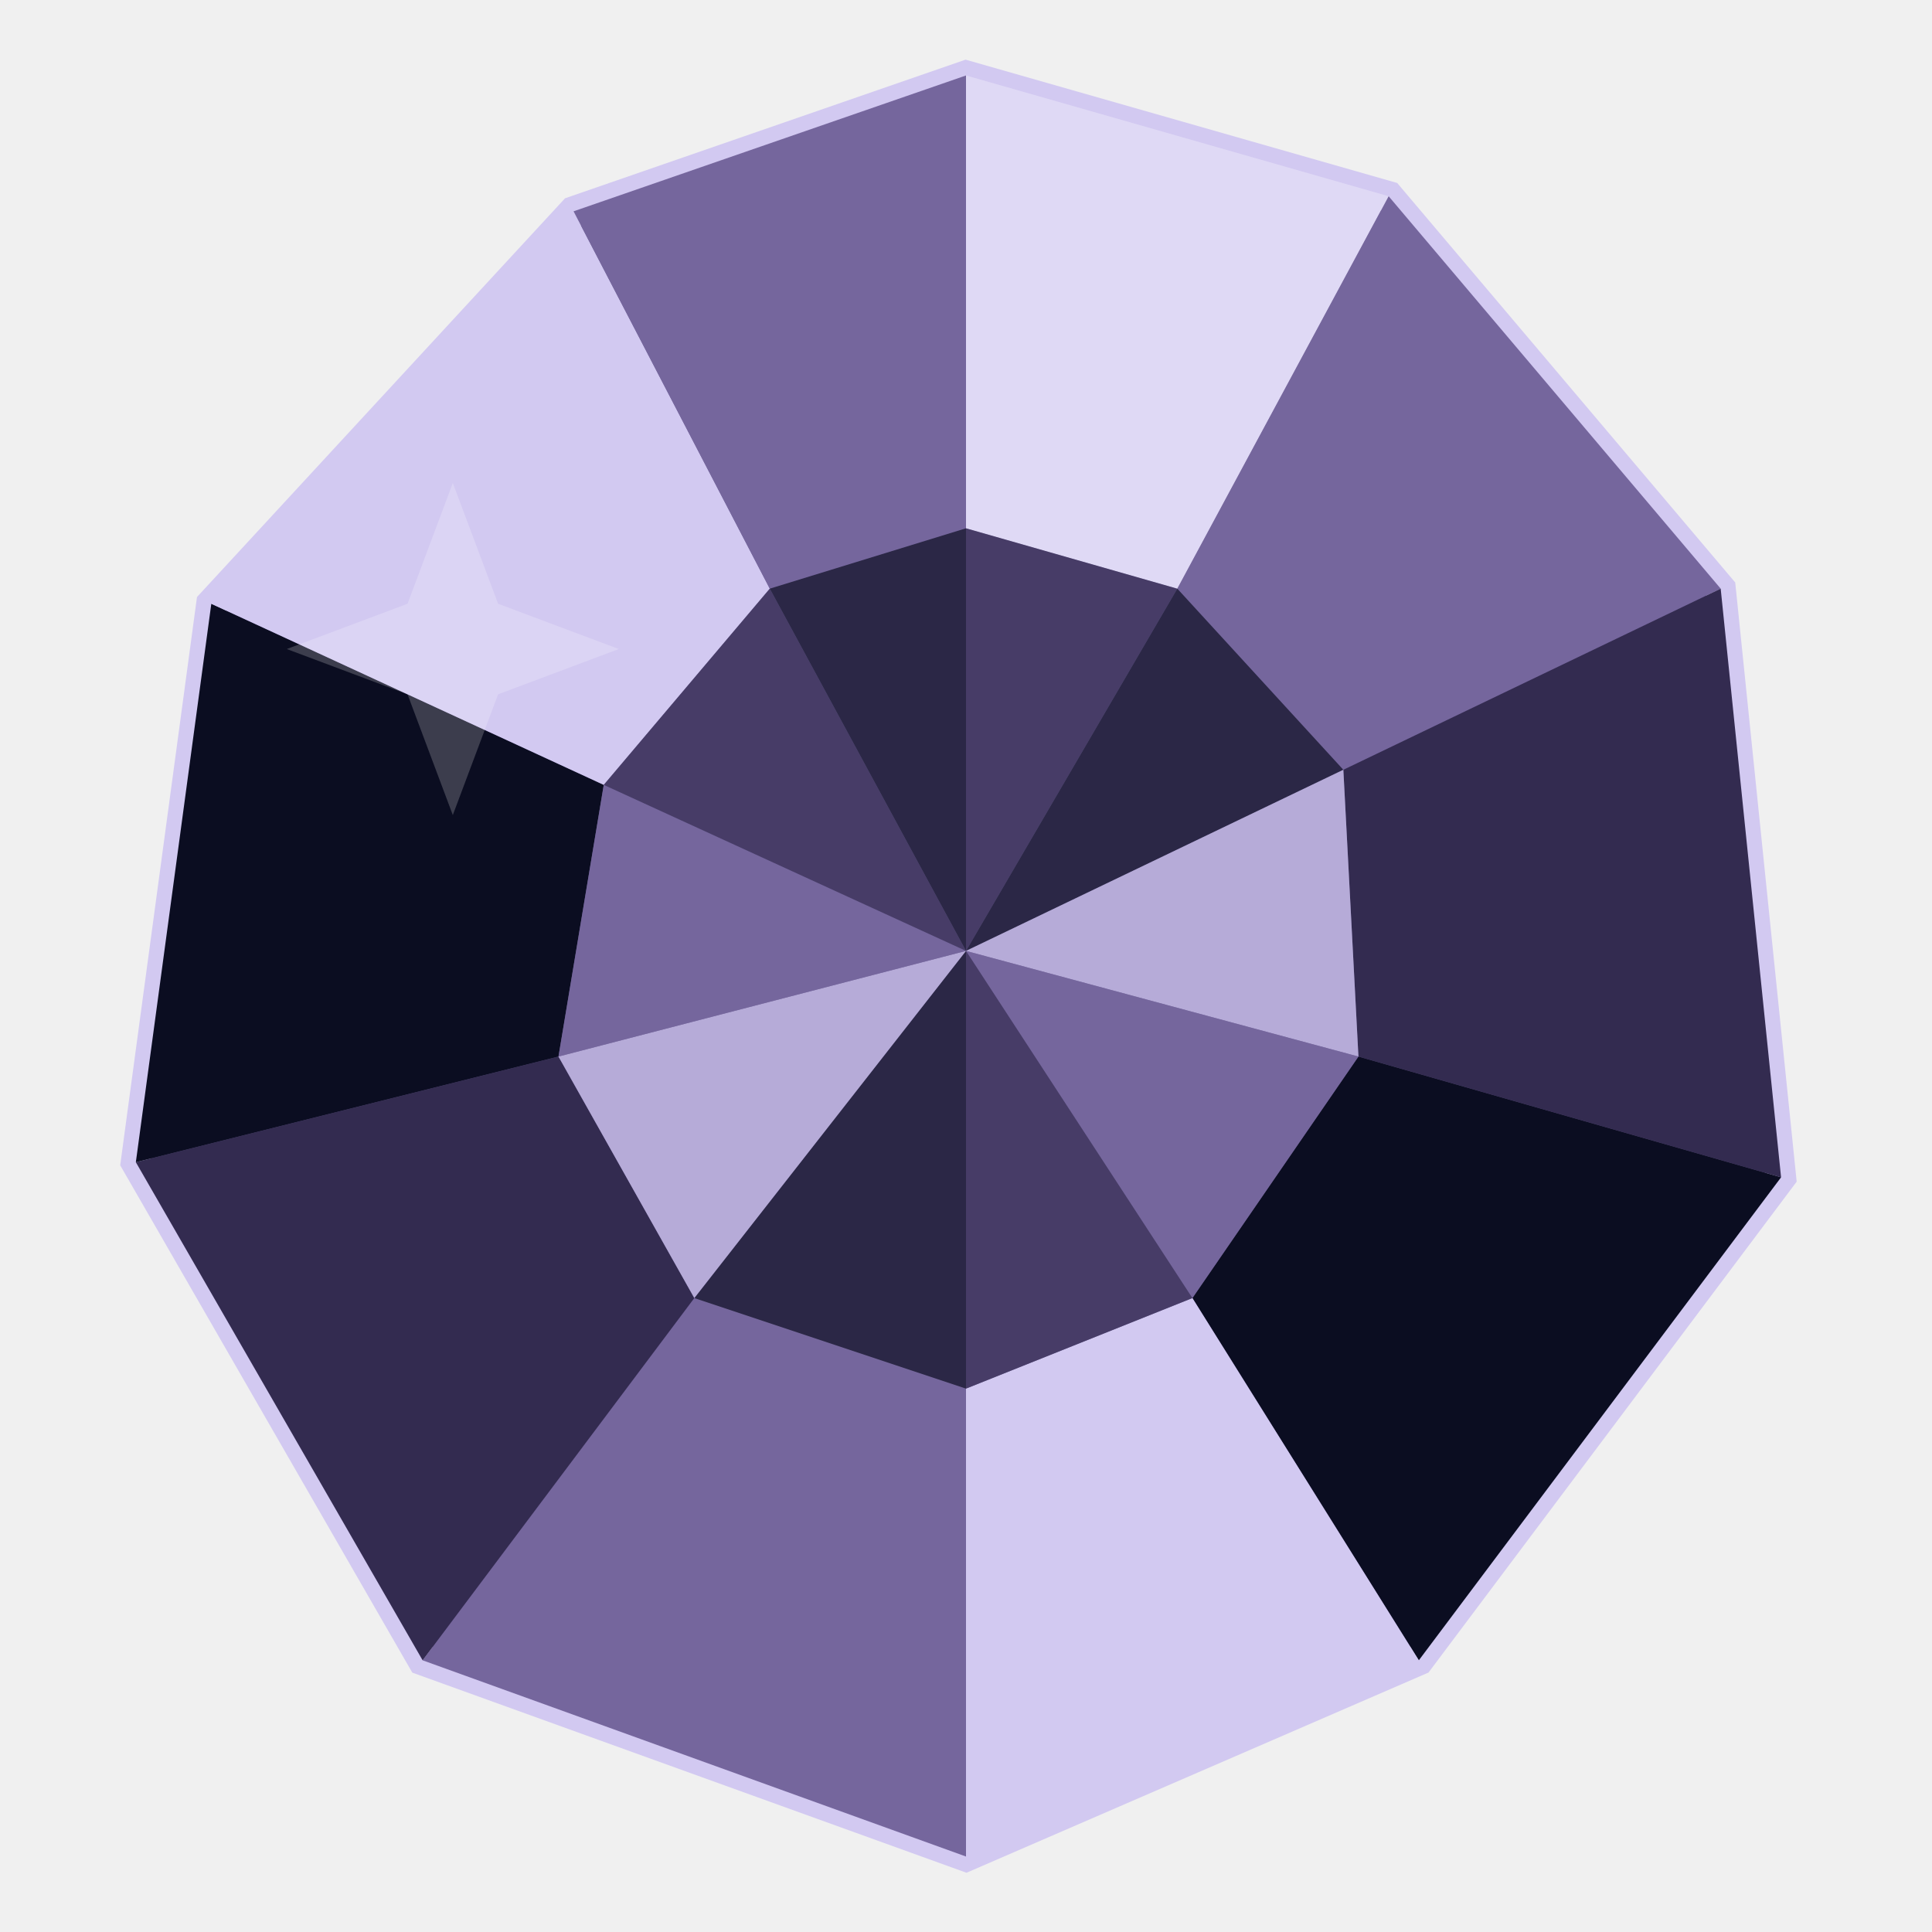
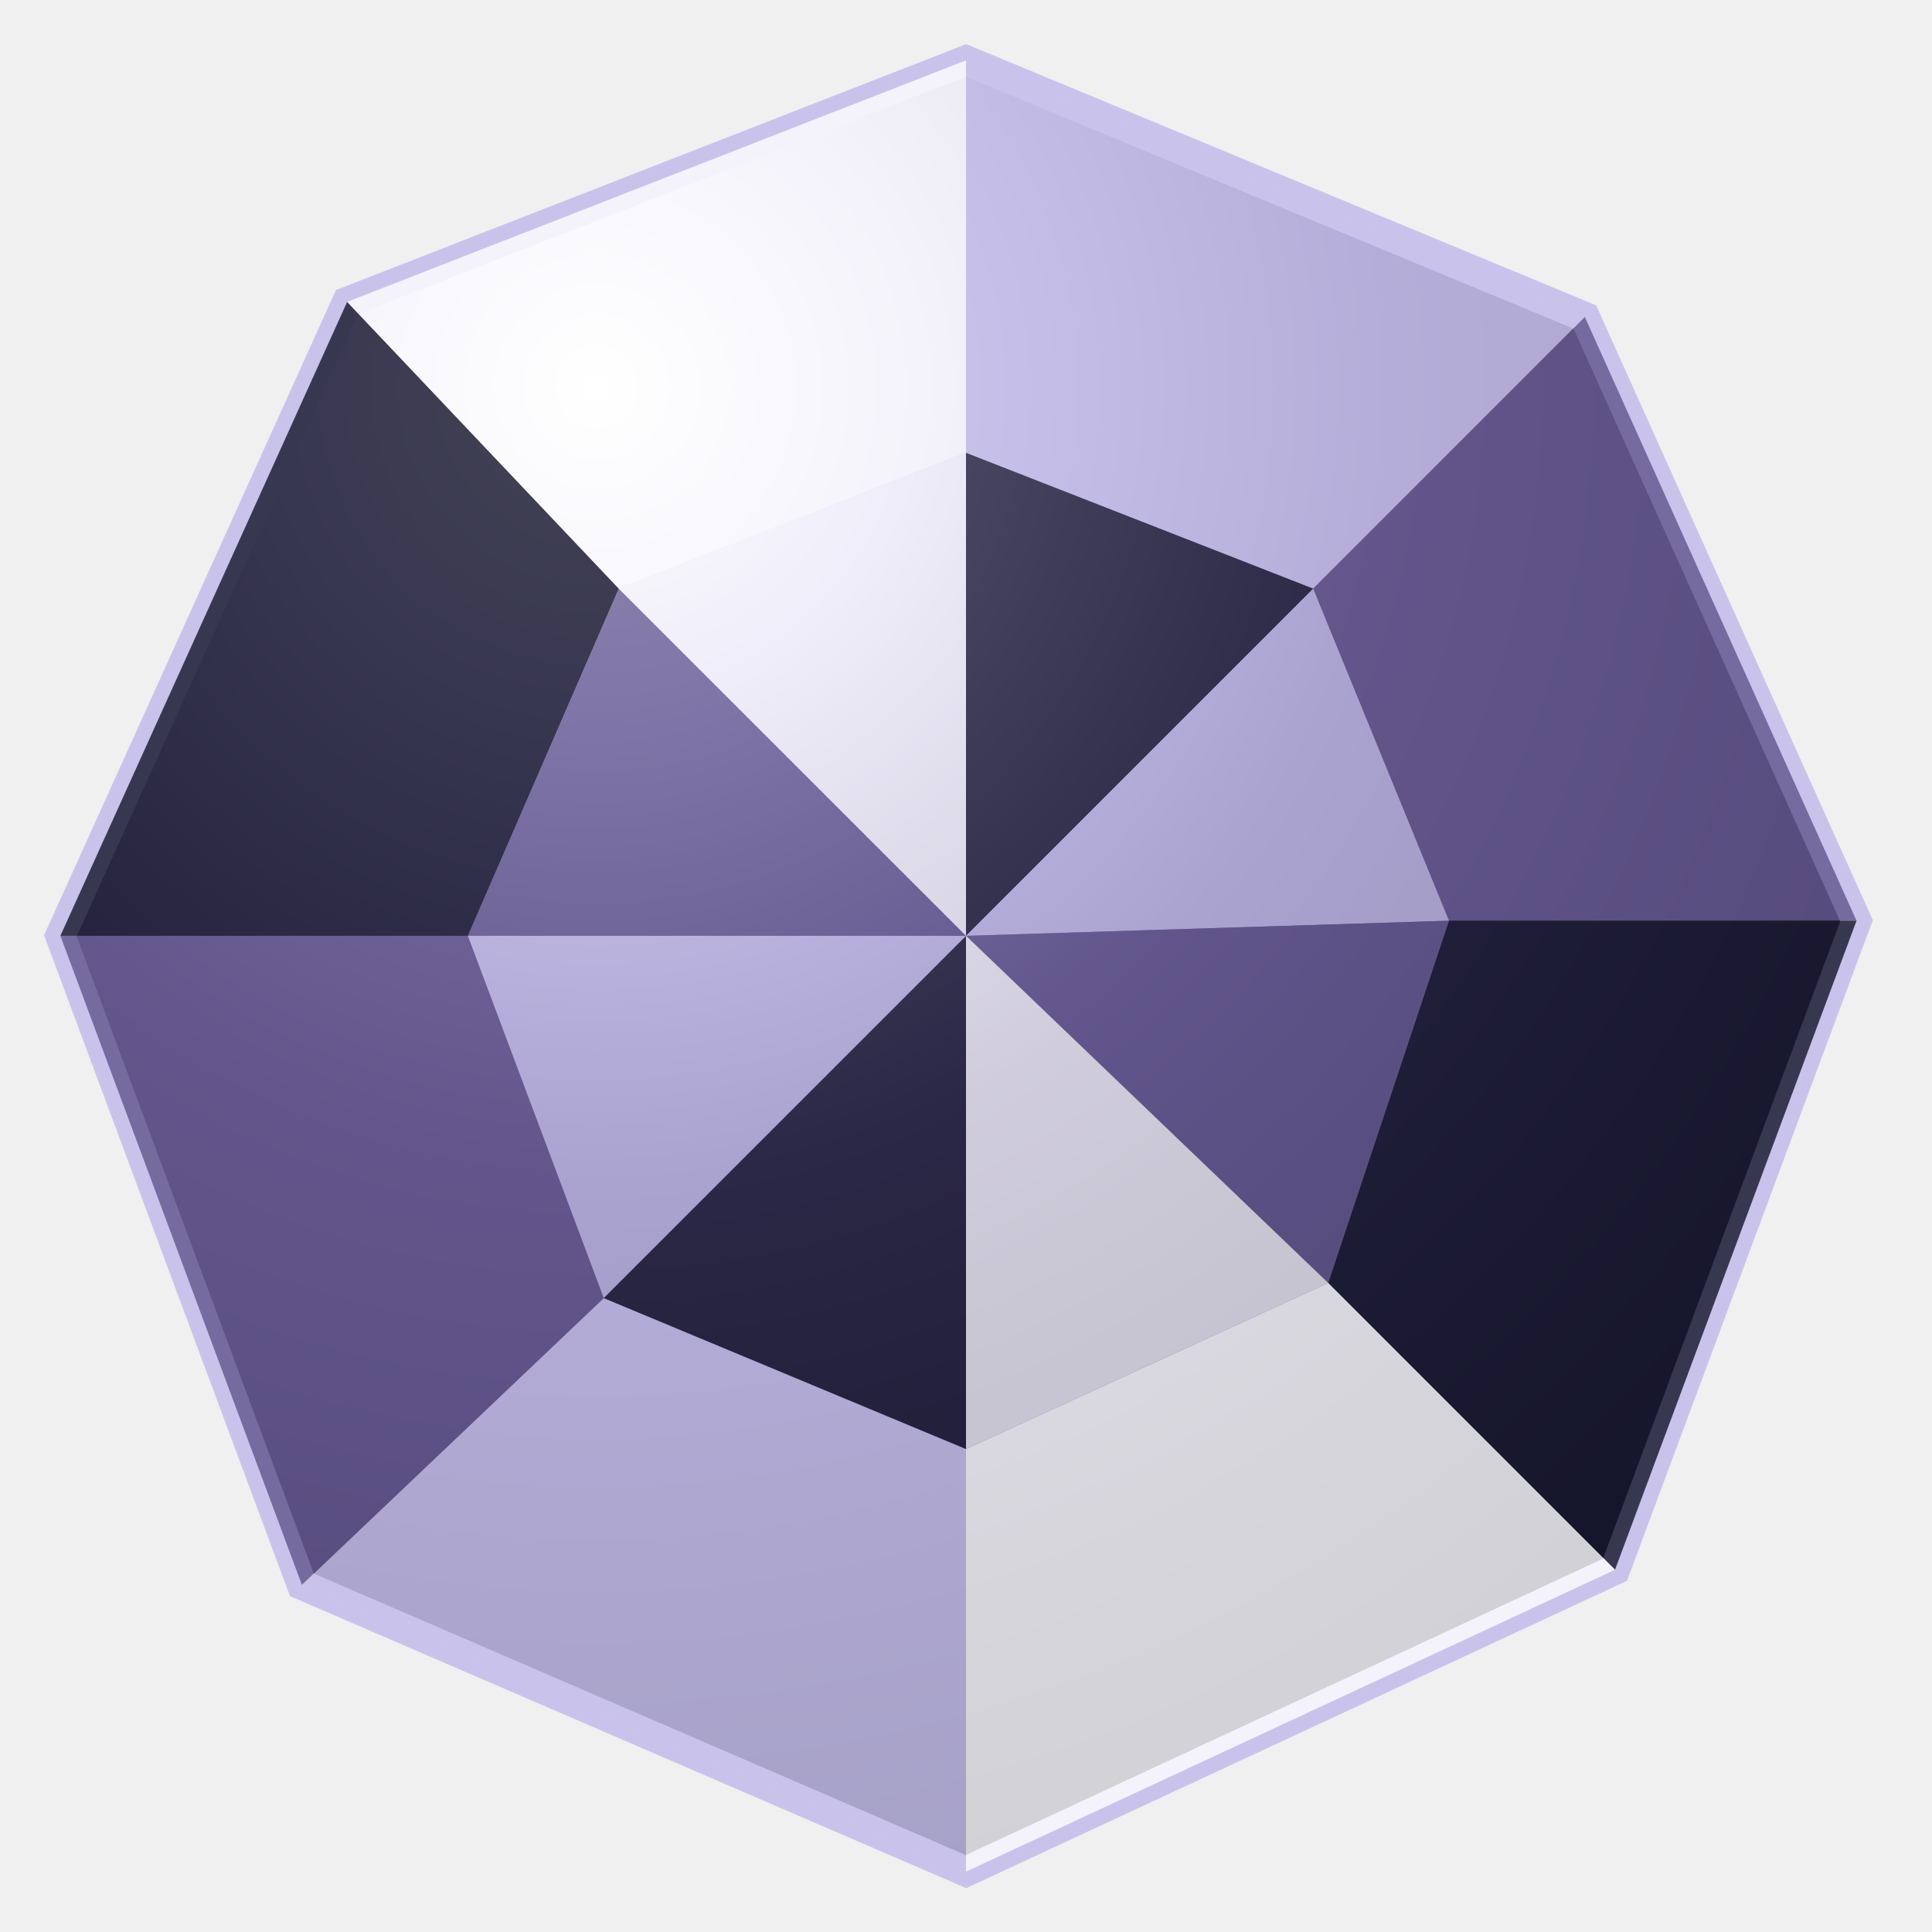
- <svg xmlns="http://www.w3.org/2000/svg" viewBox="0 0 128 128" width="128" height="128">
-   <polygon points="64,5 92,13 114,39 118,78 94,110 64,123 28,110 9,77 14,40 38,14" fill="#75669d" stroke="#d2c9f1" stroke-width="2" />
-   <polygon points="64,5,92,13,78,39,64,35" fill="#d2c9f1" />
-   <polygon points="64,35,78,39,64,63" fill="#332b50" opacity=".7" />
-   <polygon points="92,13,114,39,89,51,78,39" fill="#75669d" />
-   <polygon points="78,39,89,51,64,63" fill="#0b0d21" opacity=".7" />
-   <polygon points="114,39,118,78,90,70,89,51" fill="#332b50" />
-   <polygon points="89,51,90,70,64,63" fill="#d2c9f1" opacity=".7" />
-   <polygon points="118,78,94,110,79,86,90,70" fill="#0b0d21" />
-   <polygon points="90,70,79,86,64,63" fill="#75669d" opacity=".7" />
-   <polygon points="94,110,64,123,64,92,79,86" fill="#d2c9f1" />
-   <polygon points="79,86,64,92,64,63" fill="#332b50" opacity=".7" />
-   <polygon points="64,123,28,110,46,86,64,92" fill="#75669d" />
-   <polygon points="64,92,46,86,64,63" fill="#0b0d21" opacity=".7" />
-   <polygon points="28,110,9,77,37,70,46,86" fill="#332b50" />
-   <polygon points="46,86,37,70,64,63" fill="#d2c9f1" opacity=".7" />
-   <polygon points="9,77,14,40,40,52,37,70" fill="#0b0d21" />
-   <polygon points="37,70,40,52,64,63" fill="#75669d" opacity=".7" />
-   <polygon points="14,40,38,14,51,39,40,52" fill="#d2c9f1" />
-   <polygon points="40,52,51,39,64,63" fill="#332b50" opacity=".7" />
-   <polygon points="38,14,64,5,64,35,51,39" fill="#75669d" />
-   <polygon points="51,39,64,35,64,63" fill="#0b0d21" opacity=".7" />
-   <path d="M64,5 92,13 78,39 64,35Z" fill="white" opacity=".3" />
-   <path d="M30 32l3 8 8 3-8 3-3 8-3-8-8-3 8-3Z" fill="white" opacity=".2" />
+ <svg xmlns="http://www.w3.org/2000/svg" viewBox="0 0 128 128">
+   <defs>
+     <radialGradient id="s" cx="30%" cy="18%" r="88%">
+       <stop stop-color="#fff" />
+       <stop offset=".2" stop-color="#c9c3ec" />
+       <stop offset=".5" stop-color="#61558b" />
+       <stop offset="1" stop-color="#141429" />
+     </radialGradient>
+   </defs>
+   <polygon points="64,4 105,21 123,61 107,104 64,124 20,105 4,62 23,20" fill="url(#s)" stroke="#c9c3ec" stroke-width="2" />
+   <polygon points="64,4,105,21,87,39,64,30" fill="#c9c3ec" opacity=".8" />
+   <polygon points="64,30,87,39,64,62" fill="#141429" opacity=".7" />
+   <polygon points="105,21,123,61,96,61,87,39" fill="#61558b" opacity=".8" />
+   <polygon points="87,39,96,61,64,62" fill="#c9c3ec" opacity=".7" />
+   <polygon points="123,61,107,104,88,85,96,61" fill="#141429" opacity=".8" />
+   <polygon points="96,61,88,85,64,62" fill="#61558b" opacity=".7" />
+   <polygon points="107,104,64,124,64,96,88,85" fill="#fff" opacity=".8" />
+   <polygon points="88,85,64,96,64,62" fill="#fff" opacity=".7" />
+   <polygon points="64,124,20,105,40,86,64,96" fill="#c9c3ec" opacity=".8" />
+   <polygon points="64,96,40,86,64,62" fill="#141429" opacity=".7" />
+   <polygon points="20,105,4,62,31,62,40,86" fill="#61558b" opacity=".8" />
+   <polygon points="40,86,31,62,64,62" fill="#c9c3ec" opacity=".7" />
+   <polygon points="4,62,23,20,41,39,31,62" fill="#141429" opacity=".8" />
+   <polygon points="31,62,41,39,64,62" fill="#61558b" opacity=".7" />
+   <polygon points="23,20,64,4,64,30,41,39" fill="#fff" opacity=".8" />
+   <polygon points="41,39,64,30,64,62" fill="#fff" opacity=".7" />
</svg>
